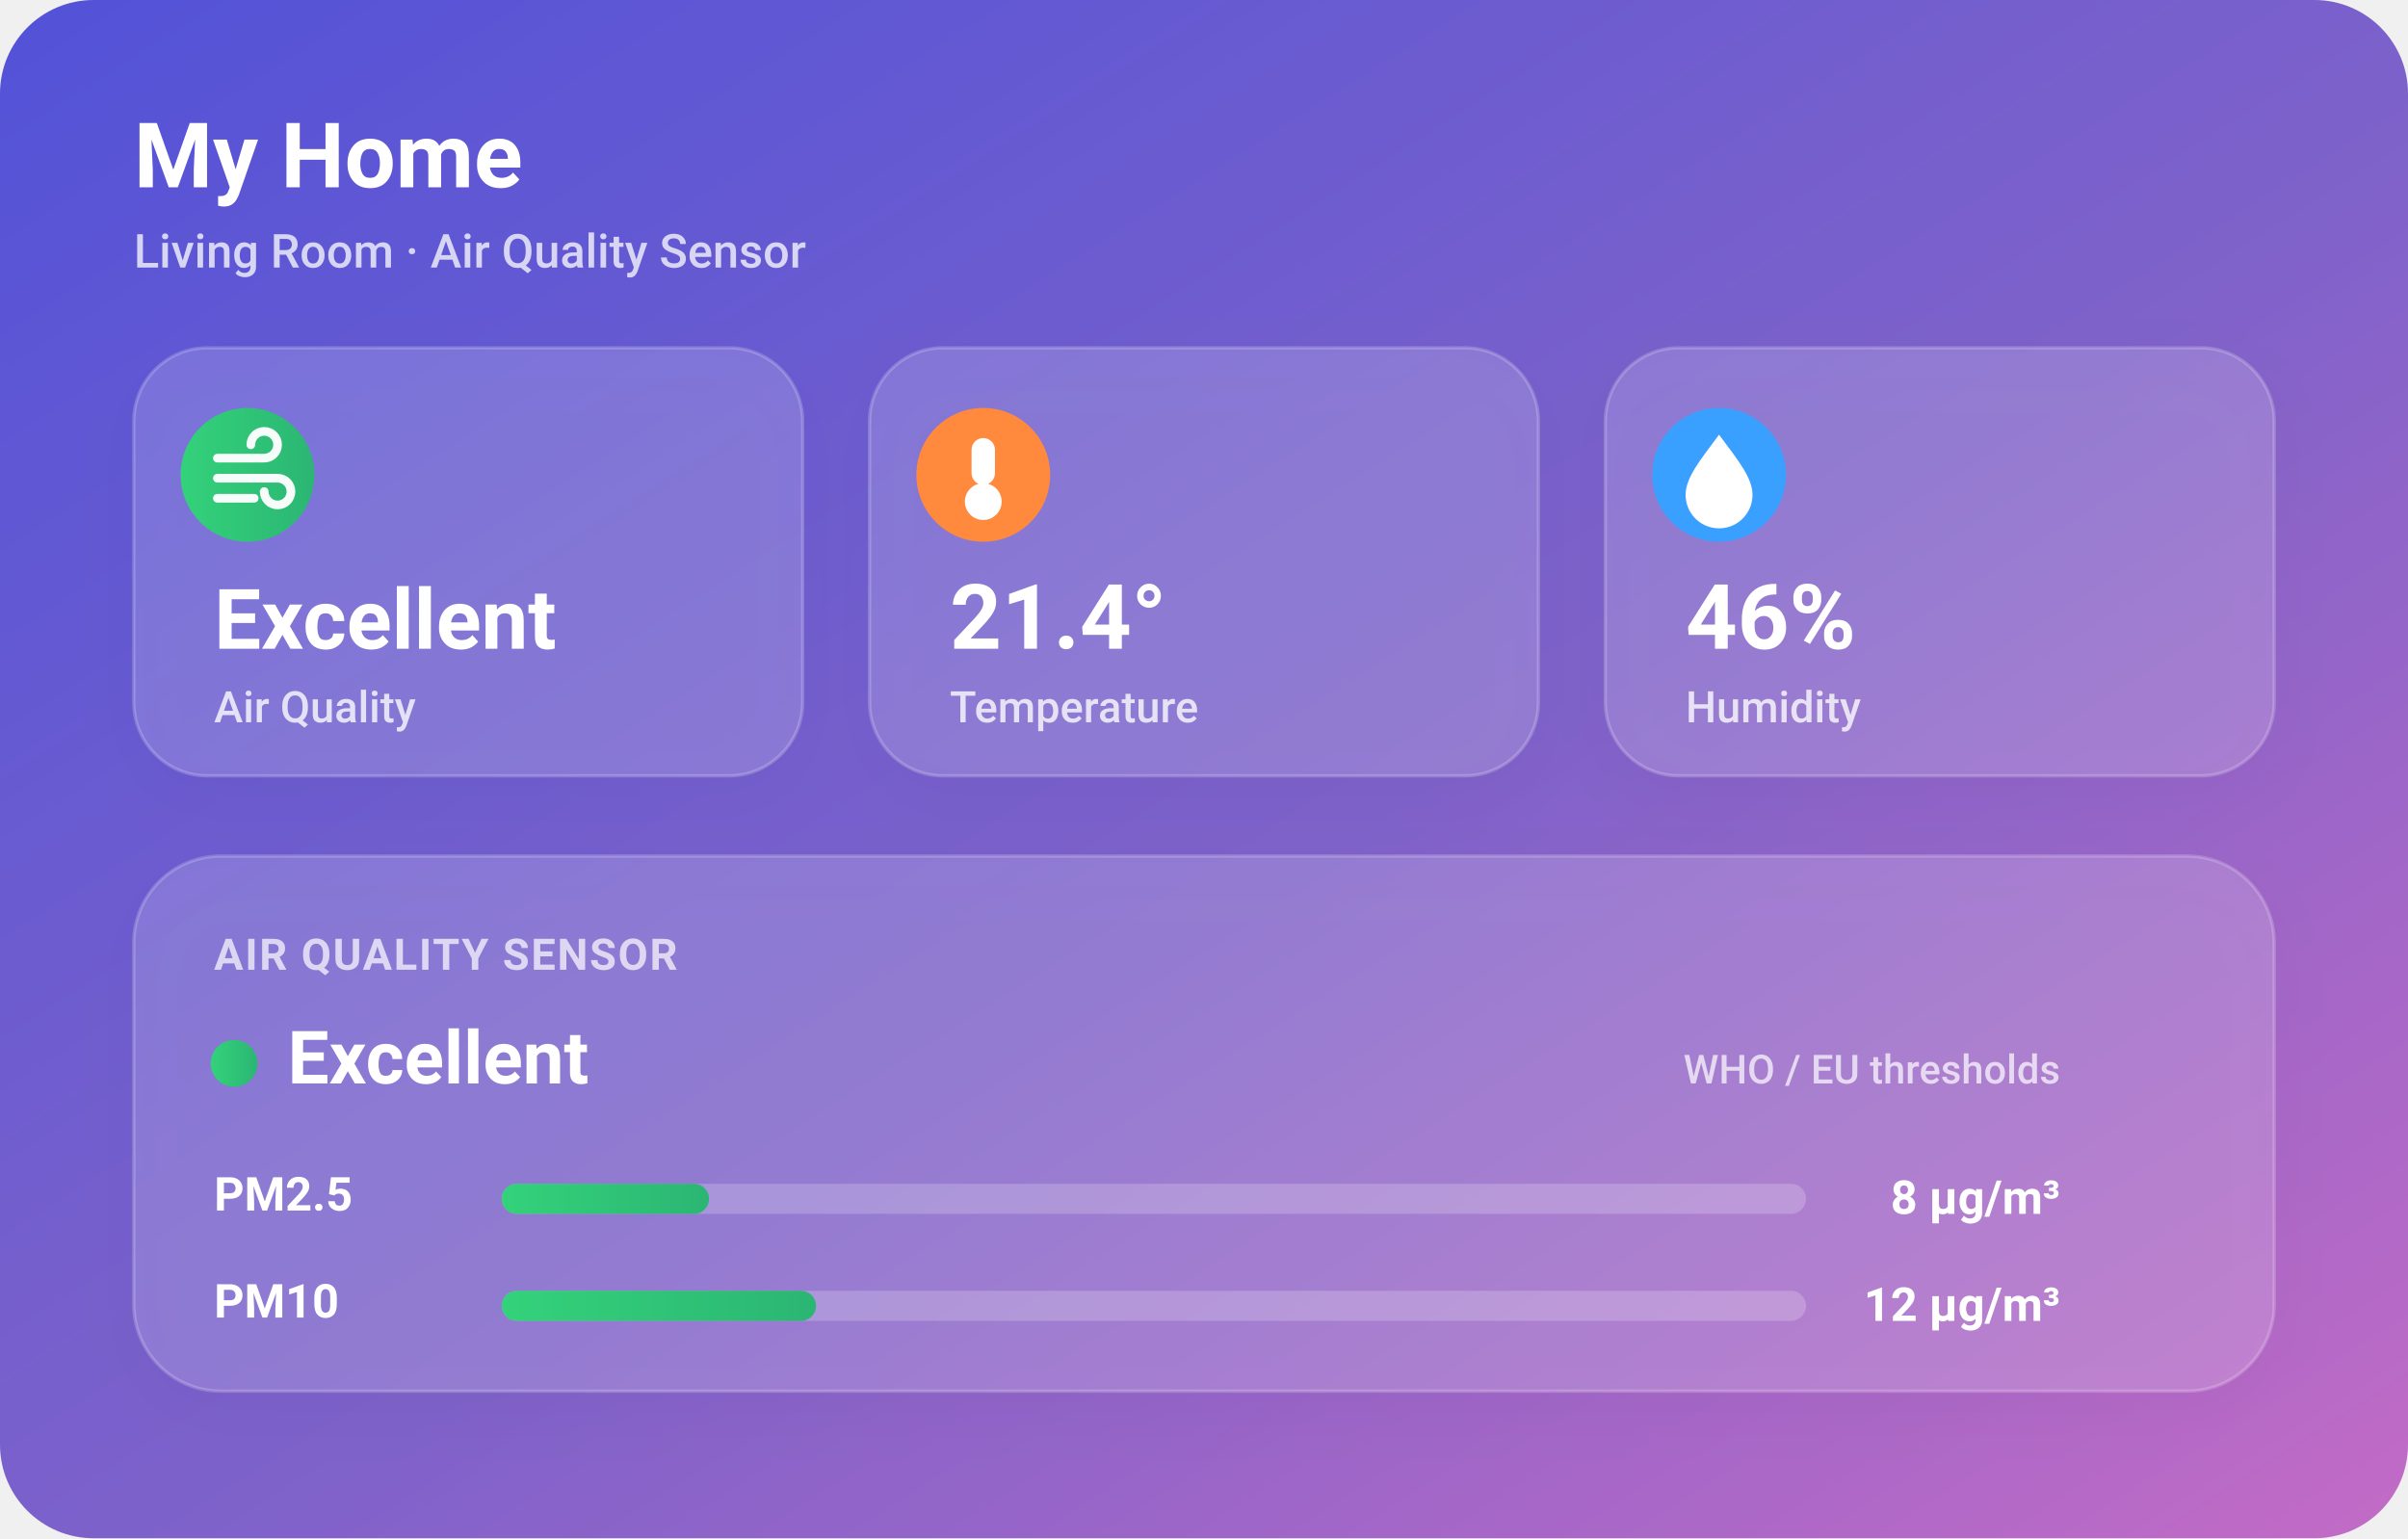
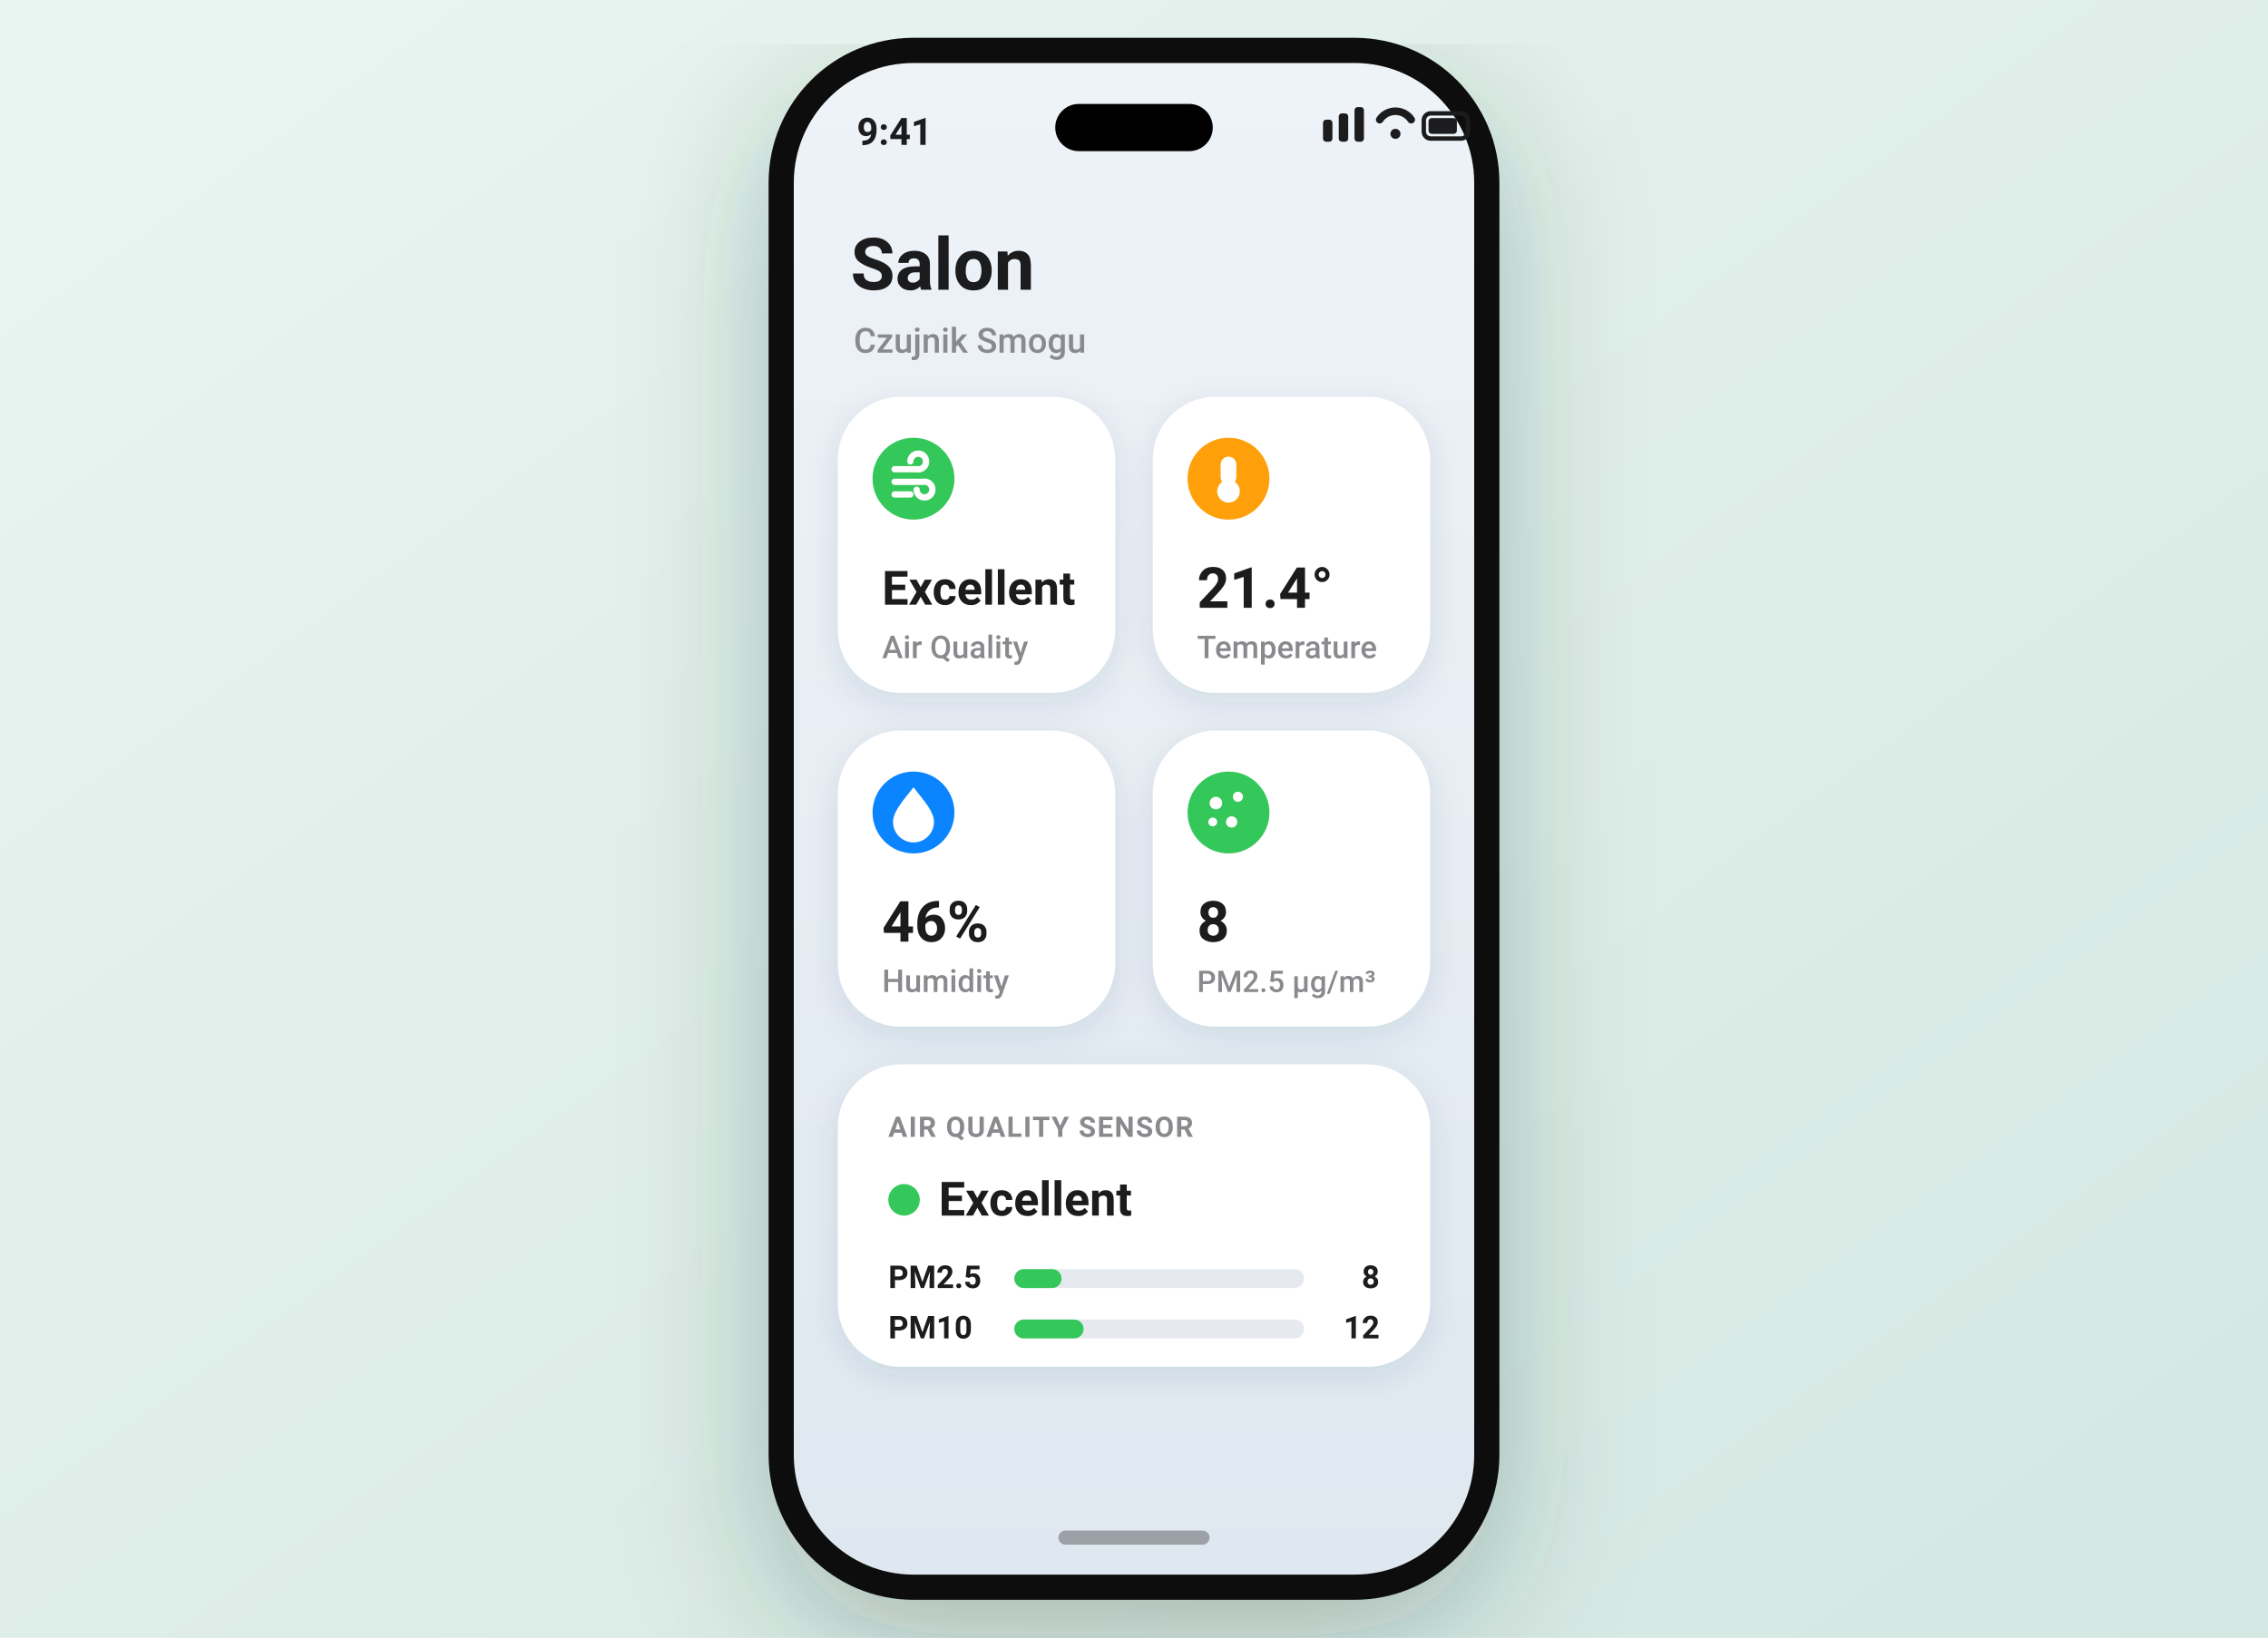
- <svg xmlns="http://www.w3.org/2000/svg" width="720" height="460" viewBox="0 0 720 460" font-family="-apple-system, BlinkMacSystemFont, 'Segoe UI', Roboto, Helvetica, Arial, sans-serif">
+ <svg xmlns="http://www.w3.org/2000/svg" width="720" height="520" viewBox="0 0 720 520" font-family="-apple-system, BlinkMacSystemFont, 'Segoe UI', Roboto, Helvetica, Arial, sans-serif">
  <defs>
-     <linearGradient id="wall" x1="0" y1="0" x2="1" y2="1">
-       <stop offset="0" stop-color="#4b4bd6" />
-       <stop offset="0.55" stop-color="#7a5cc8" />
-       <stop offset="1" stop-color="#c065c4" />
+     <linearGradient id="canvas" x1="0" y1="0" x2="1" y2="1">
+       <stop offset="0" stop-color="#e9f5f0" />
+       <stop offset="1" stop-color="#d4e7e2" />
    </linearGradient>
-     <linearGradient id="green" x1="0" y1="0" x2="1" y2="0">
-       <stop offset="0" stop-color="#34d27b" />
-       <stop offset="1" stop-color="#2bb673" />
+     <linearGradient id="wall" x1="0" y1="0" x2="0" y2="1">
+       <stop offset="0" stop-color="#eef3f8" />
+       <stop offset="1" stop-color="#dfe8f0" />
    </linearGradient>
-     <filter id="soft" x="-20%" y="-20%" width="140%" height="140%">
-       <feDropShadow dx="0" dy="6" stdDeviation="10" flood-color="#000" flood-opacity="0.18" />
+     <filter id="phoneShadow" x="-30%" y="-30%" width="160%" height="160%">
+       <feDropShadow dx="0" dy="14" stdDeviation="22" flood-color="#143b33" flood-opacity="0.28" />
+     </filter>
+     <filter id="tileShadow" x="-40%" y="-40%" width="180%" height="180%">
+       <feDropShadow dx="0" dy="3" stdDeviation="5" flood-color="#1b2b4a" flood-opacity="0.10" />
    </filter>
  </defs>
-   <rect width="720" height="460" rx="28" fill="url(#wall)" />
-   <rect width="720" height="460" rx="28" fill="#ffffff" opacity="0.04" />
-   <text x="40" y="56" fill="#ffffff" font-size="27" font-weight="700">My Home</text>
-   <text x="40" y="80" fill="#ffffff" opacity="0.75" font-size="14" font-weight="500">Living Room · Air Quality Sensor</text>
-   <g filter="url(#soft)">
-     <rect x="40" y="104" width="200" height="128" rx="22" fill="#ffffff" opacity="0.16" />
+   <rect width="720" height="520" fill="url(#canvas)" />
+   <g filter="url(#phoneShadow)">
+     <rect x="244" y="12" width="232" height="496" rx="46" fill="#0c0c0e" />
  </g>
-   <rect x="40" y="104" width="200" height="128" rx="22" fill="none" stroke="#ffffff" stroke-opacity="0.2" />
-   <circle cx="74" cy="142" r="20" fill="url(#green)" />
-   <g stroke="#ffffff" stroke-width="2.6" stroke-linecap="round" fill="none" opacity="0.95">
-     <path d="M65 137 h14 a4 4 0 1 0 -4 -4" />
-     <path d="M65 143 h18 a4 4 0 1 1 -4 4" />
-     <path d="M65 149 h11" />
+   <rect x="252" y="20" width="216" height="480" rx="38" fill="url(#wall)" />
+   <rect x="335" y="33" width="50" height="15" rx="7.5" fill="#000000" />
+   <text x="272" y="46" fill="#1c1c1e" font-size="12" font-weight="600">9:41</text>
+   <g fill="#1c1c1e">
+     <rect x="420" y="38" width="3" height="7" rx="1" />
+     <rect x="425" y="36" width="3" height="9" rx="1" />
+     <rect x="430" y="34" width="3" height="11" rx="1" />
+     <path d="M438 38 a6 6 0 0 1 10 0" fill="none" stroke="#1c1c1e" stroke-width="2.4" stroke-linecap="round" />
+     <circle cx="443" cy="42.5" r="1.6" />
+     <rect x="452" y="36" width="14" height="8" rx="2.2" fill="none" stroke="#1c1c1e" stroke-width="1.4" />
+     <rect x="453.5" y="37.5" width="9" height="5" rx="1" fill="#1c1c1e" />
  </g>
-   <text x="64" y="194" fill="#ffffff" font-size="25" font-weight="700">Excellent</text>
-   <text x="64" y="216" fill="#ffffff" opacity="0.78" font-size="13" font-weight="500">Air Quality</text>
-   <g filter="url(#soft)">
-     <rect x="260" y="104" width="200" height="128" rx="22" fill="#ffffff" opacity="0.16" />
+   <text x="270" y="92" fill="#1c1c1e" font-size="23" font-weight="700">Salon</text>
+   <text x="271" y="112" fill="#8a8a8e" font-size="11" font-weight="500">Czujnik Smogu</text>
+   <g filter="url(#tileShadow)">
+     <rect x="266" y="126" width="88" height="94" rx="20" fill="#ffffff" />
  </g>
-   <rect x="260" y="104" width="200" height="128" rx="22" fill="none" stroke="#ffffff" stroke-opacity="0.2" />
-   <circle cx="294" cy="142" r="20" fill="#ff8a3d" />
-   <g fill="none" stroke="#ffffff" stroke-width="2.6" stroke-linecap="round">
-     <path d="M294 133 v12" />
+   <circle cx="290" cy="152" r="13" fill="#34c759" />
+   <g stroke="#ffffff" stroke-width="2" stroke-linecap="round" fill="none">
+     <path d="M284 149 h7 a2.5 2.5 0 1 0 -2 -2.5" />
+     <path d="M284 153 h9 a2.5 2.5 0 1 1 -2 2.5" />
+     <path d="M284 157 h5" />
  </g>
-   <rect x="290.5" y="131" width="7" height="14" rx="3.5" fill="#ffffff" />
-   <circle cx="294" cy="150" r="5.5" fill="#ffffff" />
-   <text x="284" y="194" fill="#ffffff" font-size="27" font-weight="700">21.4°</text>
-   <text x="284" y="216" fill="#ffffff" opacity="0.78" font-size="13" font-weight="500">Temperature</text>
-   <g filter="url(#soft)">
-     <rect x="480" y="104" width="200" height="128" rx="22" fill="#ffffff" opacity="0.16" />
+   <text x="280" y="192" fill="#1c1c1e" font-size="15" font-weight="700">Excellent</text>
+   <text x="280" y="209" fill="#8a8a8e" font-size="10" font-weight="500">Air Quality</text>
+   <g filter="url(#tileShadow)">
+     <rect x="366" y="126" width="88" height="94" rx="20" fill="#ffffff" />
  </g>
-   <rect x="480" y="104" width="200" height="128" rx="22" fill="none" stroke="#ffffff" stroke-opacity="0.2" />
-   <circle cx="514" cy="142" r="20" fill="#3aa0ff" />
-   <path d="M514 130 C520 138 524 143 524 148 a10 10 0 1 1 -20 0 c0 -5 4 -10 10 -18 Z" fill="#ffffff" />
-   <text x="504" y="194" fill="#ffffff" font-size="27" font-weight="700">46%</text>
-   <text x="504" y="216" fill="#ffffff" opacity="0.78" font-size="13" font-weight="500">Humidity</text>
-   <g filter="url(#soft)">
-     <rect x="40" y="256" width="640" height="160" rx="26" fill="#ffffff" opacity="0.16" />
+   <circle cx="390" cy="152" r="13" fill="#ff9f0a" />
+   <rect x="387.5" y="145" width="5" height="9" rx="2.5" fill="#ffffff" />
+   <circle cx="390" cy="156" r="3.6" fill="#ffffff" />
+   <text x="380" y="193" fill="#1c1c1e" font-size="18" font-weight="700">21.4°</text>
+   <text x="380" y="209" fill="#8a8a8e" font-size="10" font-weight="500">Temperature</text>
+   <g filter="url(#tileShadow)">
+     <rect x="266" y="232" width="88" height="94" rx="20" fill="#ffffff" />
  </g>
-   <rect x="40" y="256" width="640" height="160" rx="26" fill="none" stroke="#ffffff" stroke-opacity="0.2" />
-   <text x="64" y="290" fill="#ffffff" opacity="0.7" font-size="13" font-weight="600" letter-spacing="0.5">AIR QUALITY SENSOR</text>
-   <circle cx="70" cy="318" r="7" fill="url(#green)" />
-   <text x="86" y="324" fill="#ffffff" font-size="22" font-weight="700">Excellent</text>
-   <text x="616" y="324" fill="#ffffff" opacity="0.7" font-size="12" font-weight="500" text-anchor="end">WHO / EU thresholds</text>
-   <text x="64" y="362" fill="#ffffff" font-size="14" font-weight="600">PM2.5</text>
-   <rect x="150" y="354" width="390" height="9" rx="4.5" fill="#ffffff" opacity="0.2" />
-   <rect x="150" y="354" width="62" height="9" rx="4.5" fill="url(#green)" />
-   <text x="616" y="363" fill="#ffffff" font-size="14" font-weight="600" text-anchor="end">8 µg/m³</text>
-   <text x="64" y="394" fill="#ffffff" font-size="14" font-weight="600">PM10</text>
-   <rect x="150" y="386" width="390" height="9" rx="4.5" fill="#ffffff" opacity="0.2" />
-   <rect x="150" y="386" width="94" height="9" rx="4.5" fill="url(#green)" />
-   <text x="616" y="395" fill="#ffffff" font-size="14" font-weight="600" text-anchor="end">12 µg/m³</text>
+   <circle cx="290" cy="258" r="13" fill="#0a84ff" />
+   <path d="M290 250 c4 5 6.5 8 6.5 11 a6.5 6.5 0 1 1 -13 0 c0 -3 2.5 -6 6.5 -11 Z" fill="#ffffff" />
+   <text x="280" y="299" fill="#1c1c1e" font-size="18" font-weight="700">46%</text>
+   <text x="280" y="315" fill="#8a8a8e" font-size="10" font-weight="500">Humidity</text>
+   <g filter="url(#tileShadow)">
+     <rect x="366" y="232" width="88" height="94" rx="20" fill="#ffffff" />
+   </g>
+   <circle cx="390" cy="258" r="13" fill="#34c759" />
+   <g fill="#ffffff">
+     <circle cx="386" cy="255" r="2" />
+     <circle cx="393" cy="253" r="1.6" />
+     <circle cx="391" cy="261" r="1.8" />
+     <circle cx="385" cy="261" r="1.4" />
+   </g>
+   <text x="380" y="299" fill="#1c1c1e" font-size="18" font-weight="700">8</text>
+   <text x="380" y="315" fill="#8a8a8e" font-size="9.5" font-weight="500">PM2.5 µg/m³</text>
+   <g filter="url(#tileShadow)">
+     <rect x="266" y="338" width="188" height="96" rx="20" fill="#ffffff" />
+   </g>
+   <text x="282" y="361" fill="#8a8a8e" font-size="9" font-weight="600" letter-spacing="0.4">AIR QUALITY SENSOR</text>
+   <circle cx="287" cy="381" r="5" fill="#34c759" />
+   <text x="298" y="386" fill="#1c1c1e" font-size="15" font-weight="700">Excellent</text>
+   <text x="282" y="409" fill="#1c1c1e" font-size="10" font-weight="600">PM2.5</text>
+   <rect x="322" y="403" width="92" height="6" rx="3" fill="#e6eaef" />
+   <rect x="322" y="403" width="15" height="6" rx="3" fill="#34c759" />
+   <text x="438" y="409" fill="#1c1c1e" font-size="10" font-weight="600" text-anchor="end">8</text>
+   <text x="282" y="425" fill="#1c1c1e" font-size="10" font-weight="600">PM10</text>
+   <rect x="322" y="419" width="92" height="6" rx="3" fill="#e6eaef" />
+   <rect x="322" y="419" width="22" height="6" rx="3" fill="#34c759" />
+   <text x="438" y="425" fill="#1c1c1e" font-size="10" font-weight="600" text-anchor="end">12</text>
+   <rect x="336" y="486" width="48" height="4.5" rx="2.25" fill="#1c1c1e" opacity="0.35" />
</svg>
